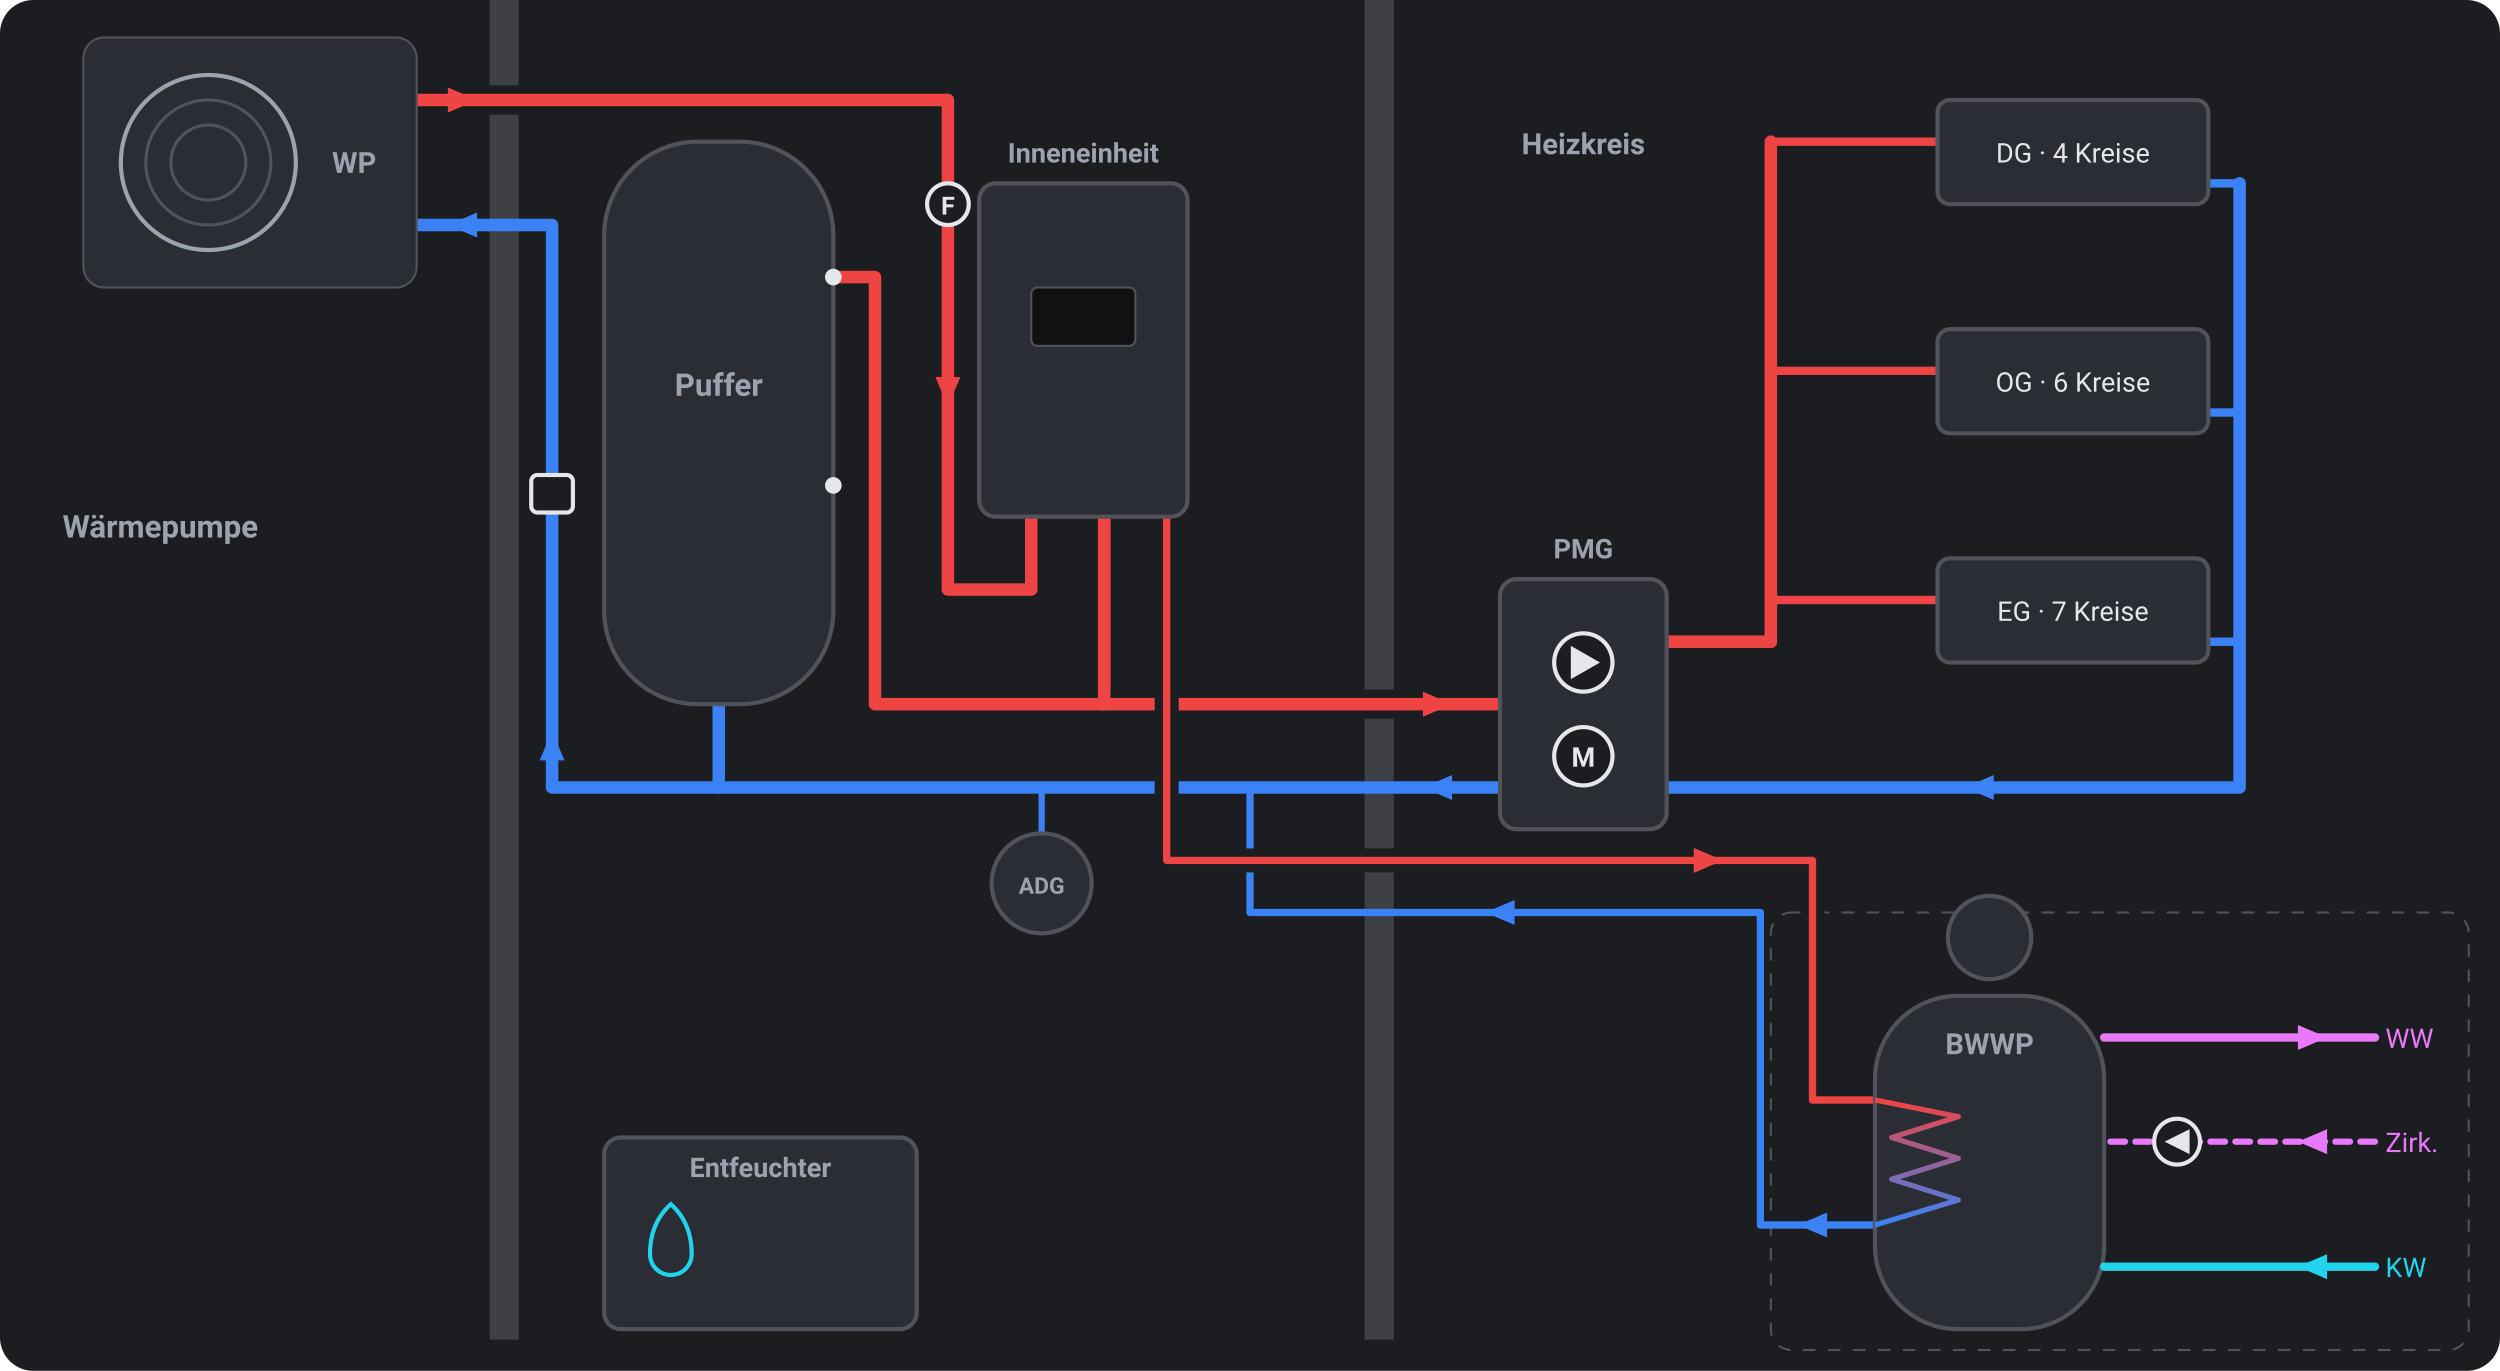
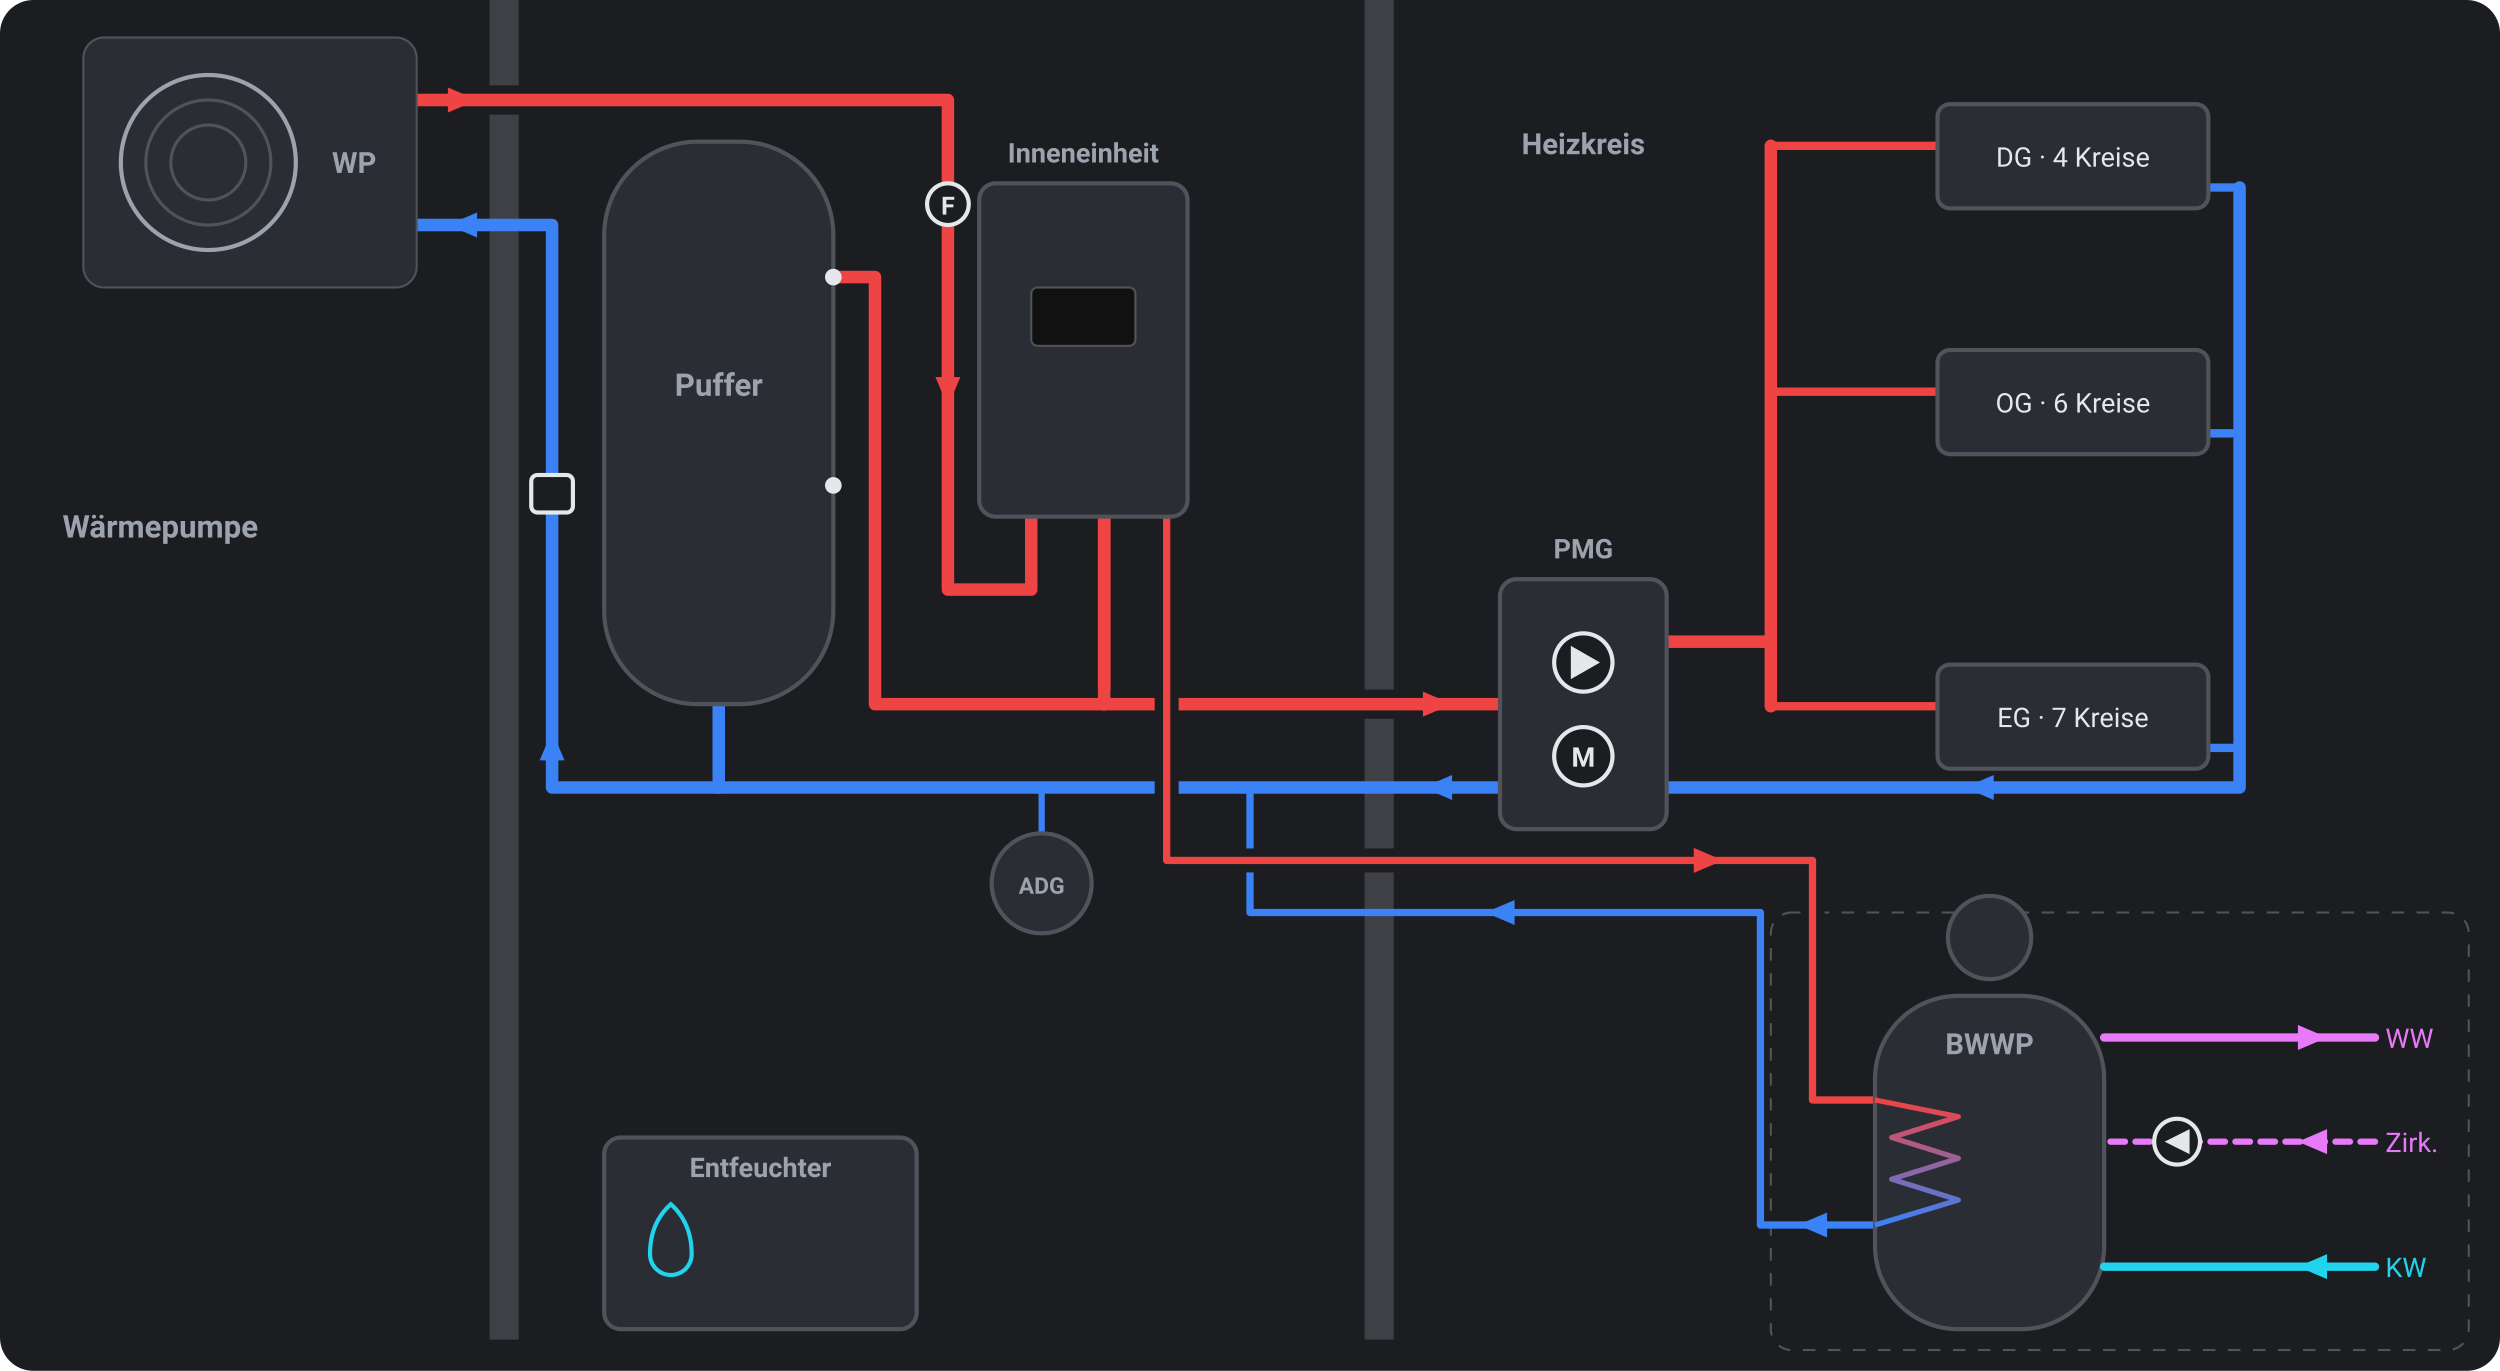
<svg xmlns="http://www.w3.org/2000/svg" viewBox="0 62 1200 658" width="1200" height="658">
  <rect y="62" width="1200" height="658" rx="16" fill="#1b1d21" />
  <rect x="235" y="62" width="14" height="643" fill="#3f3f46" />
  <rect x="655" y="62" width="14" height="643" fill="#3f3f46" />
  <rect x="850" y="500" width="335" height="210" rx="10" fill="none" stroke="#52525b" stroke-dasharray="6 6" />
  <path d="M720,440 H265 V170 H200" fill="none" stroke="#3b82f6" stroke-width="6" stroke-linejoin="round" stroke-linecap="round" />
  <path d="M345,400 V440" fill="none" stroke="#3b82f6" stroke-width="6" stroke-linejoin="round" stroke-linecap="round" />
  <path d="M900,650 H845 V500 H600 V440" fill="none" stroke="#3b82f6" stroke-width="3.5" stroke-linejoin="round" stroke-linecap="round" />
-   <path d="M1075,150 V440 H800" fill="none" stroke="#3b82f6" stroke-width="6" stroke-linejoin="round" stroke-linecap="round" />
-   <path d="M1060,150 H1075" fill="none" stroke="#3b82f6" stroke-width="4" stroke-linejoin="round" stroke-linecap="round" />
-   <path d="M1060,260 H1075" fill="none" stroke="#3b82f6" stroke-width="4" stroke-linejoin="round" stroke-linecap="round" />
-   <path d="M1060,370 H1075" fill="none" stroke="#3b82f6" stroke-width="4" stroke-linejoin="round" stroke-linecap="round" />
+   <path d="M1075,152 V440 H800" fill="none" stroke="#3b82f6" stroke-width="6" stroke-linejoin="round" stroke-linecap="round" />
+   <path d="M1060,152 H1075" fill="none" stroke="#3b82f6" stroke-width="4" stroke-linejoin="round" stroke-linecap="round" />
+   <path d="M1060,270 H1075" fill="none" stroke="#3b82f6" stroke-width="4" stroke-linejoin="round" stroke-linecap="round" />
+   <path d="M1060,421 H1075" fill="none" stroke="#3b82f6" stroke-width="4" stroke-linejoin="round" stroke-linecap="round" />
  <path d="M500,440 V462" fill="none" stroke="#3b82f6" stroke-width="3" stroke-linejoin="round" stroke-linecap="round" />
  <path d="M200,110 H455 V345 H495 V310" fill="none" stroke="#1b1d21" stroke-width="14" stroke-linejoin="round" />
  <path d="M200,110 H455 V345 H495 V310" fill="none" stroke="#ef4444" stroke-width="6" stroke-linejoin="round" stroke-linecap="round" />
  <path d="M530,310 V400" fill="none" stroke="#1b1d21" stroke-width="14" stroke-linejoin="round" />
  <path d="M530,310 V400" fill="none" stroke="#ef4444" stroke-width="6" stroke-linejoin="round" stroke-linecap="round" />
  <path d="M530,400 H420 V195 H400" fill="none" stroke="#1b1d21" stroke-width="14" stroke-linejoin="round" />
  <path d="M530,400 H420 V195 H400" fill="none" stroke="#ef4444" stroke-width="6" stroke-linejoin="round" stroke-linecap="round" />
  <path d="M530,400 H720" fill="none" stroke="#1b1d21" stroke-width="14" stroke-linejoin="round" />
  <path d="M530,400 H720" fill="none" stroke="#ef4444" stroke-width="6" stroke-linejoin="round" stroke-linecap="round" />
  <path d="M530,310 V400" fill="none" stroke="#ef4444" stroke-width="6" stroke-linejoin="round" stroke-linecap="round" />
  <path d="M560,310 V475 H870 V590 H900" fill="none" stroke="#1b1d21" stroke-width="11.5" stroke-linejoin="round" />
  <path d="M560,310 V475 H870 V590 H900" fill="none" stroke="#ef4444" stroke-width="3.5" stroke-linejoin="round" stroke-linecap="round" />
  <path d="M800,370 H850" fill="none" stroke="#ef4444" stroke-width="6" stroke-linejoin="round" stroke-linecap="round" />
-   <path d="M850,130 V370" fill="none" stroke="#ef4444" stroke-width="6" stroke-linejoin="round" stroke-linecap="round" />
-   <path d="M850,130 H930" fill="none" stroke="#ef4444" stroke-width="4" stroke-linejoin="round" stroke-linecap="round" />
-   <path d="M850,240 H930" fill="none" stroke="#ef4444" stroke-width="4" stroke-linejoin="round" stroke-linecap="round" />
-   <path d="M850,350 H930" fill="none" stroke="#ef4444" stroke-width="4" stroke-linejoin="round" stroke-linecap="round" />
+   <path d="M850,132 V401" fill="none" stroke="#ef4444" stroke-width="6" stroke-linejoin="round" stroke-linecap="round" />
+   <path d="M850,132 H930" fill="none" stroke="#ef4444" stroke-width="4" stroke-linejoin="round" stroke-linecap="round" />
+   <path d="M850,250 H930" fill="none" stroke="#ef4444" stroke-width="4" stroke-linejoin="round" stroke-linecap="round" />
+   <path d="M850,401 H930" fill="none" stroke="#ef4444" stroke-width="4" stroke-linejoin="round" stroke-linecap="round" />
  <polygon points="215,104 229,110 215,116" fill="#ef4444" />
  <polygon points="229,164 215,170 229,176" fill="#3b82f6" />
  <polygon points="259,427 265,413 271,427" fill="#3b82f6" />
  <polygon points="683,394 697,400 683,406" fill="#ef4444" />
  <polygon points="813,469 827,475 813,481" fill="#ef4444" />
  <polygon points="697,434 683,440 697,446" fill="#3b82f6" />
  <polygon points="957,434 943,440 957,446" fill="#3b82f6" />
  <polygon points="877,644 863,650 877,656" fill="#3b82f6" />
  <polygon points="727,494 713,500 727,506" fill="#3b82f6" />
  <polygon points="449,243 455,257 461,243" fill="#ef4444" />
  <rect x="40" y="80" width="160" height="120" rx="10" fill="#2a2d33" stroke="#52525b" />
  <circle cx="100" cy="140" r="42" fill="none" stroke="#9ca3af" stroke-width="2" />
  <circle cx="100" cy="140" r="30" fill="none" stroke="#52525b" stroke-width="1.5" />
  <circle cx="100" cy="140" r="18" fill="none" stroke="#52525b" stroke-width="1.5" />
  <text x="170" y="145" font-size="14" fill="#9ca3af" text-anchor="middle" font-weight="600" font-family="-apple-system,Segoe UI,Roboto,sans-serif">WP</text>
  <circle cx="455" cy="160" r="10" fill="#1b1d21" stroke="#e5e7eb" stroke-width="2" />
  <text x="455" y="165" font-size="12" fill="#e5e7eb" text-anchor="middle" font-weight="600" font-family="-apple-system,Segoe UI,Roboto,sans-serif">F</text>
  <rect x="255" y="290" width="20" height="18" rx="3" fill="#1b1d21" stroke="#e5e7eb" stroke-width="2" />
  <rect x="290" y="130" width="110" height="270" rx="45" fill="#2a2d33" stroke="#52525b" stroke-width="2" />
  <text x="345" y="252" font-size="15" fill="#9ca3af" text-anchor="middle" font-weight="600" font-family="-apple-system,Segoe UI,Roboto,sans-serif">Puffer</text>
  <circle cx="400" cy="195" r="4" fill="#e5e7eb" />
  <circle cx="400" cy="295" r="4" fill="#e5e7eb" />
  <rect x="470" y="150" width="100" height="160" rx="8" fill="#2a2d33" stroke="#52525b" stroke-width="2" />
  <rect x="495" y="200" width="50" height="28" rx="3" fill="#111" stroke="#52525b" />
  <text x="520" y="140" font-size="13" fill="#9ca3af" text-anchor="middle" font-weight="600" font-family="-apple-system,Segoe UI,Roboto,sans-serif">Inneneinheit</text>
  <circle cx="500" cy="486" r="24" fill="#2a2d33" stroke="#52525b" stroke-width="2" />
  <text x="500" y="491" font-size="11" fill="#9ca3af" text-anchor="middle" font-weight="600" font-family="-apple-system,Segoe UI,Roboto,sans-serif">ADG</text>
  <rect x="720" y="340" width="80" height="120" rx="8" fill="#2a2d33" stroke="#52525b" stroke-width="2" />
  <circle cx="760" cy="380" r="14" fill="#1b1d21" stroke="#e5e7eb" stroke-width="2" />
  <polygon points="754,372 754,388 768,380" fill="#e5e7eb" />
  <circle cx="760" cy="425" r="14" fill="#1b1d21" stroke="#e5e7eb" stroke-width="2" />
  <text x="760" y="430" font-size="13" fill="#e5e7eb" text-anchor="middle" font-weight="600" font-family="-apple-system,Segoe UI,Roboto,sans-serif">M</text>
  <text x="760" y="330" font-size="13" fill="#9ca3af" text-anchor="middle" font-weight="600" font-family="-apple-system,Segoe UI,Roboto,sans-serif">PMG</text>
-   <rect x="930" y="110" width="130" height="50" rx="6" fill="#2a2d33" stroke="#52525b" stroke-width="2" />
-   <text x="995" y="140" font-size="13" fill="#e5e7eb" text-anchor="middle" font-weight="normal" font-family="-apple-system,Segoe UI,Roboto,sans-serif">DG · 4 Kreise</text>
-   <rect x="930" y="220" width="130" height="50" rx="6" fill="#2a2d33" stroke="#52525b" stroke-width="2" />
-   <text x="995" y="250" font-size="13" fill="#e5e7eb" text-anchor="middle" font-weight="normal" font-family="-apple-system,Segoe UI,Roboto,sans-serif">OG · 6 Kreise</text>
-   <rect x="930" y="330" width="130" height="50" rx="6" fill="#2a2d33" stroke="#52525b" stroke-width="2" />
-   <text x="995" y="360" font-size="13" fill="#e5e7eb" text-anchor="middle" font-weight="normal" font-family="-apple-system,Segoe UI,Roboto,sans-serif">EG · 7 Kreise</text>
+   <rect x="930" y="112" width="130" height="50" rx="6" fill="#2a2d33" stroke="#52525b" stroke-width="2" />
+   <text x="995" y="142" font-size="13" fill="#e5e7eb" text-anchor="middle" font-weight="normal" font-family="-apple-system,Segoe UI,Roboto,sans-serif">DG · 4 Kreise</text>
+   <rect x="930" y="230" width="130" height="50" rx="6" fill="#2a2d33" stroke="#52525b" stroke-width="2" />
+   <text x="995" y="260" font-size="13" fill="#e5e7eb" text-anchor="middle" font-weight="normal" font-family="-apple-system,Segoe UI,Roboto,sans-serif">OG · 6 Kreise</text>
+   <rect x="930" y="381" width="130" height="50" rx="6" fill="#2a2d33" stroke="#52525b" stroke-width="2" />
+   <text x="995" y="411" font-size="13" fill="#e5e7eb" text-anchor="middle" font-weight="normal" font-family="-apple-system,Segoe UI,Roboto,sans-serif">EG · 7 Kreise</text>
  <rect x="900" y="540" width="110" height="160" rx="40" fill="#2a2d33" stroke="#52525b" stroke-width="2" />
  <text x="955" y="568" font-size="14" fill="#9ca3af" text-anchor="middle" font-weight="600" font-family="-apple-system,Segoe UI,Roboto,sans-serif">BWWP</text>
  <circle cx="955" cy="512" r="20" fill="#2a2d33" stroke="#52525b" stroke-width="2" />
  <defs>
    <linearGradient id="wendel" gradientUnits="userSpaceOnUse" x1="0" y1="590" x2="0" y2="650">
      <stop offset="0" stop-color="#ef4444" />
      <stop offset="1" stop-color="#3b82f6" />
    </linearGradient>
  </defs>
  <polyline points="900,590 940,598 908,608 940,618 908,628 940,638 900,650" fill="none" stroke="url(#wendel)" stroke-width="2.5" stroke-linejoin="round" />
  <path d="M1010,560 H1140" fill="none" stroke="#e879f9" stroke-width="4" stroke-linejoin="round" stroke-linecap="round" />
  <path d="M1140,610 H1010" fill="none" stroke="#e879f9" stroke-width="3" stroke-linejoin="round" stroke-linecap="round" stroke-dasharray="7 5" />
  <path d="M1140,670 H1010" fill="none" stroke="#22d3ee" stroke-width="4" stroke-linejoin="round" stroke-linecap="round" />
  <polygon points="1103,554 1117,560 1103,566" fill="#e879f9" />
  <polygon points="1117,604 1103,610 1117,616" fill="#e879f9" />
  <polygon points="1117,664 1103,670 1117,676" fill="#22d3ee" />
  <text x="1145" y="565" font-size="13" fill="#e879f9" text-anchor="start" font-weight="normal" font-family="-apple-system,Segoe UI,Roboto,sans-serif">WW</text>
  <text x="1145" y="615" font-size="13" fill="#e879f9" text-anchor="start" font-weight="normal" font-family="-apple-system,Segoe UI,Roboto,sans-serif">Zirk.</text>
  <circle cx="1045" cy="610" r="11" fill="#1b1d21" stroke="#e5e7eb" stroke-width="2" />
  <polygon points="1051,604 1051,616 1039,610" fill="#e5e7eb" />
  <text x="1145" y="675" font-size="13" fill="#22d3ee" text-anchor="start" font-weight="normal" font-family="-apple-system,Segoe UI,Roboto,sans-serif">KW</text>
  <rect x="290" y="608" width="150" height="92" rx="8" fill="#2a2d33" stroke="#52525b" stroke-width="2" />
  <text x="365" y="627" font-size="13" fill="#9ca3af" text-anchor="middle" font-weight="600" font-family="-apple-system,Segoe UI,Roboto,sans-serif">Entfeuchter</text>
  <path d="M312,664 q0,-15 10,-24 q10,9 10,24 a10,10 0 0 1 -20,0 z" fill="none" stroke="#22d3ee" stroke-width="2" />
  <text x="30" y="320" font-size="15" fill="#9ca3af" text-anchor="start" font-weight="600" font-family="-apple-system,Segoe UI,Roboto,sans-serif">Wärmepumpe</text>
  <text x="760" y="136" font-size="14" fill="#9ca3af" text-anchor="middle" font-weight="600" font-family="-apple-system,Segoe UI,Roboto,sans-serif">Heizkreis</text>
</svg>
